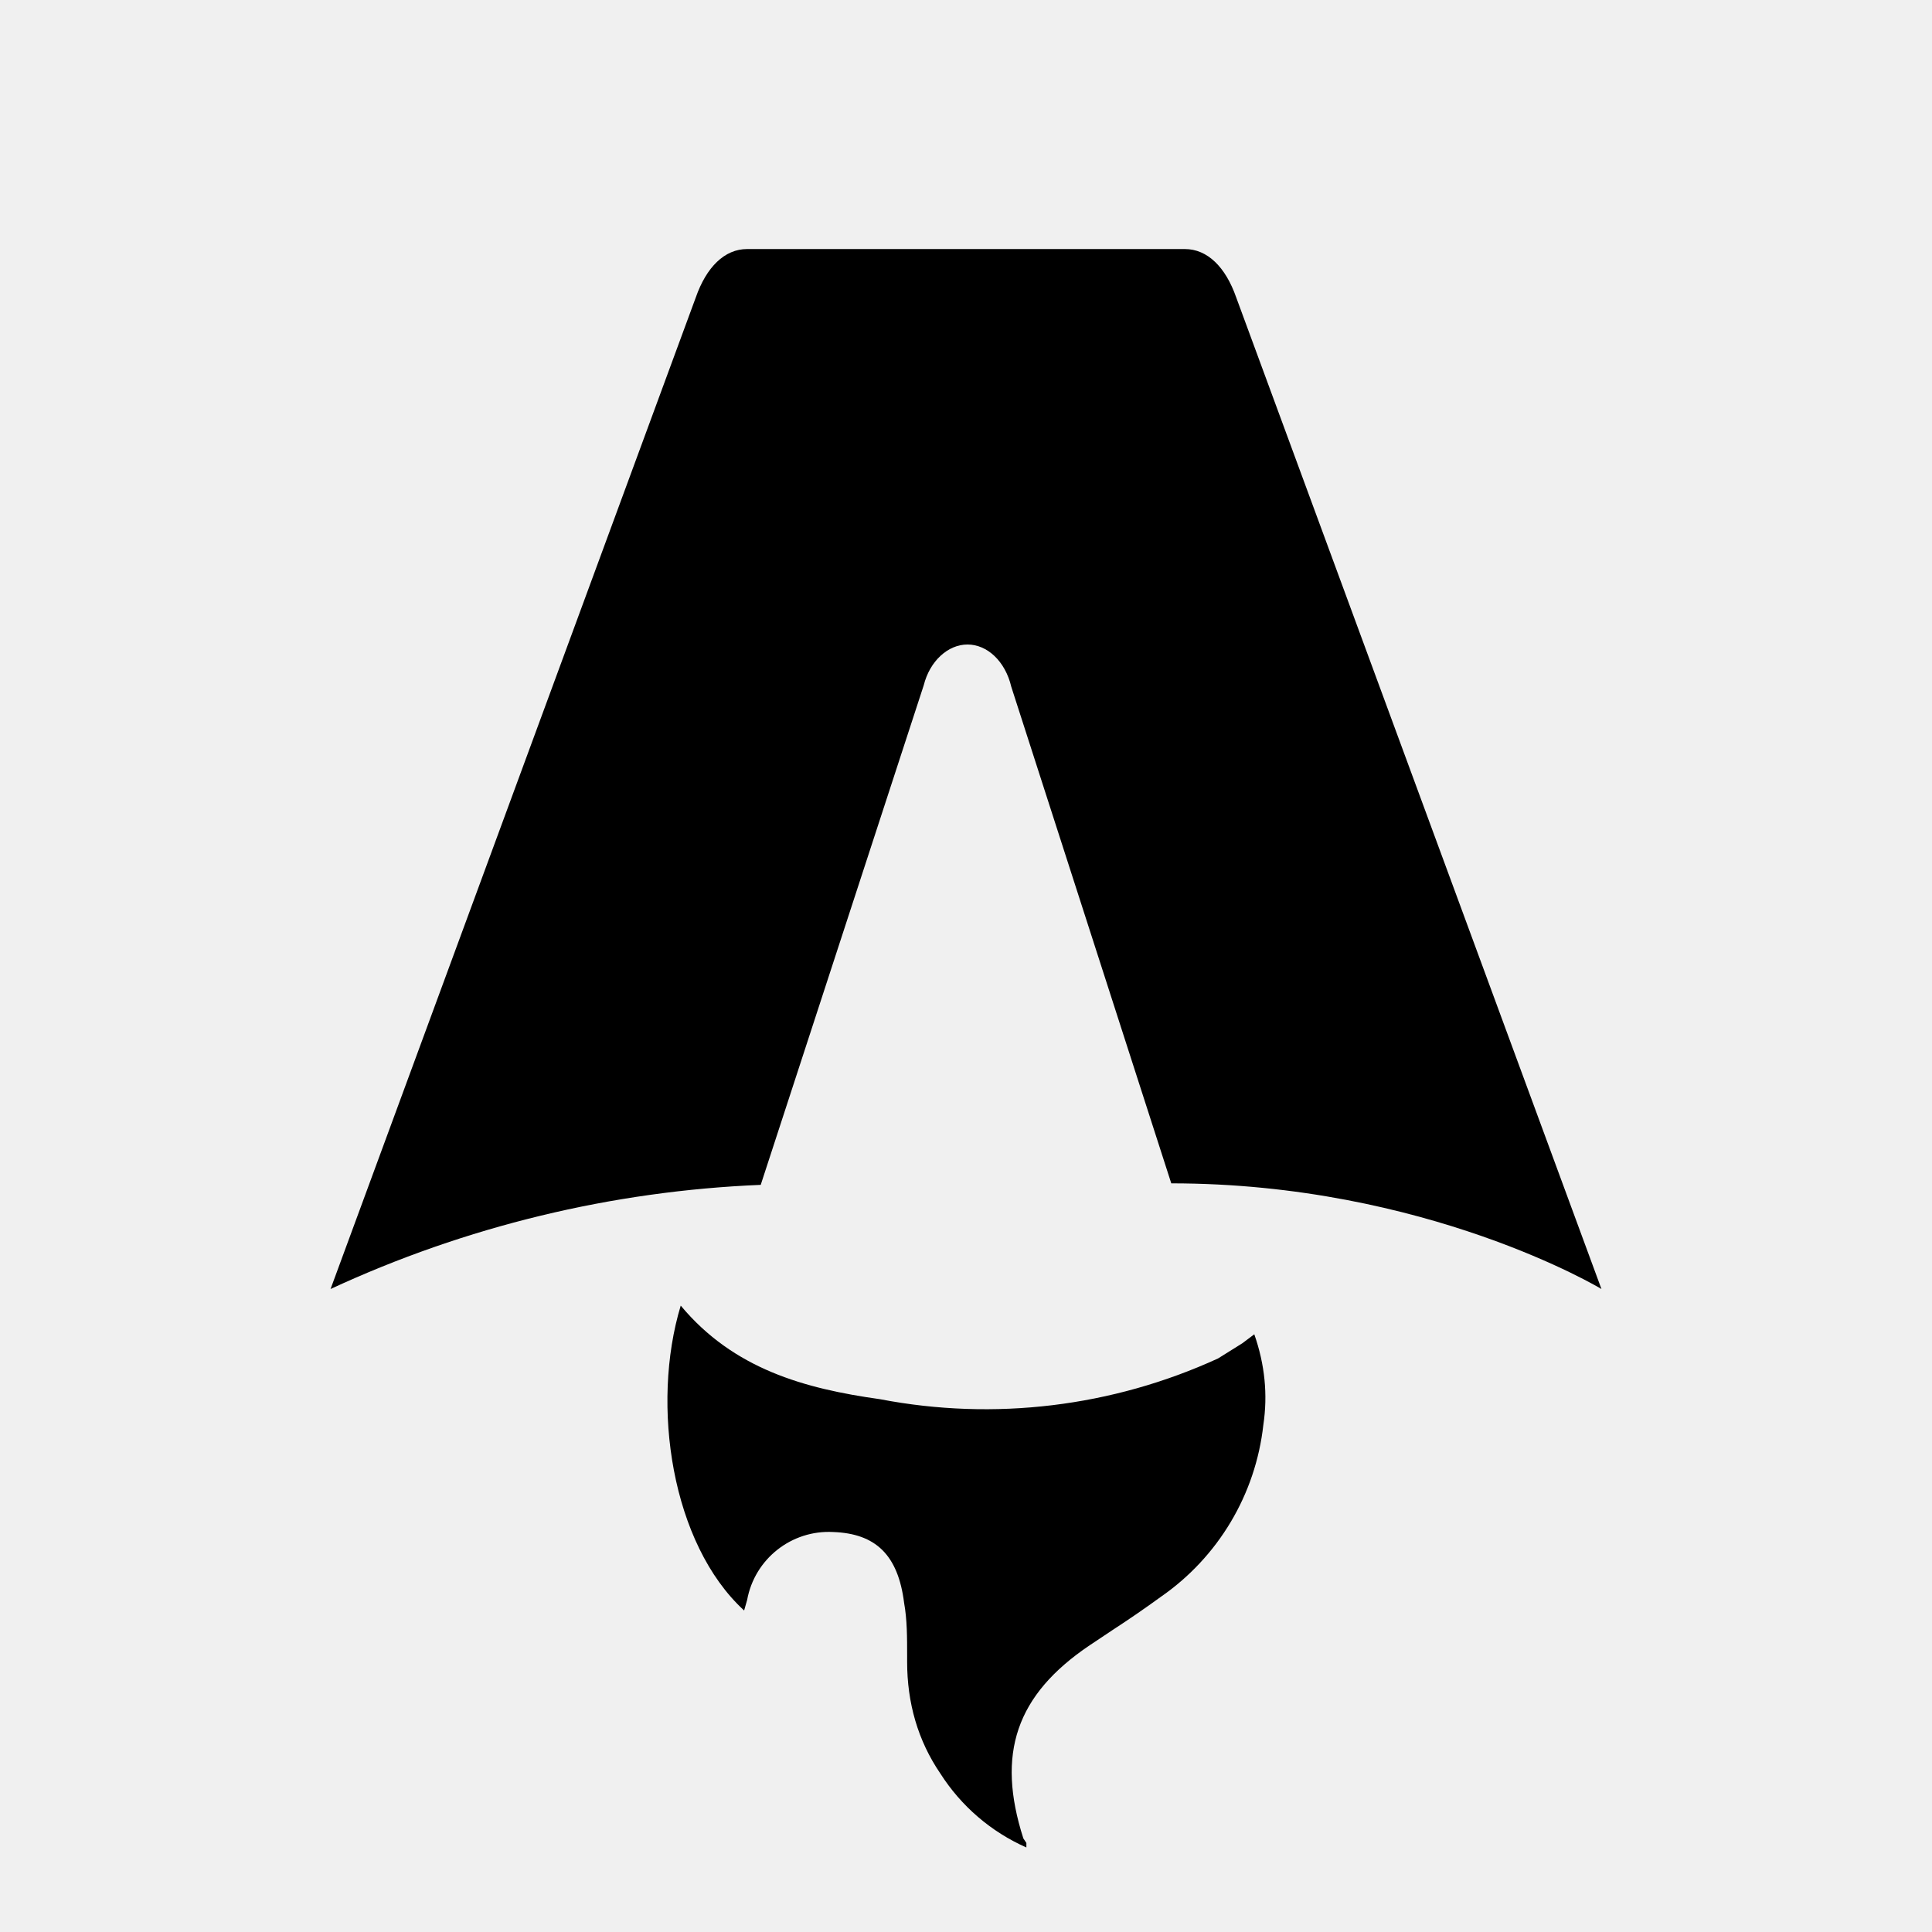
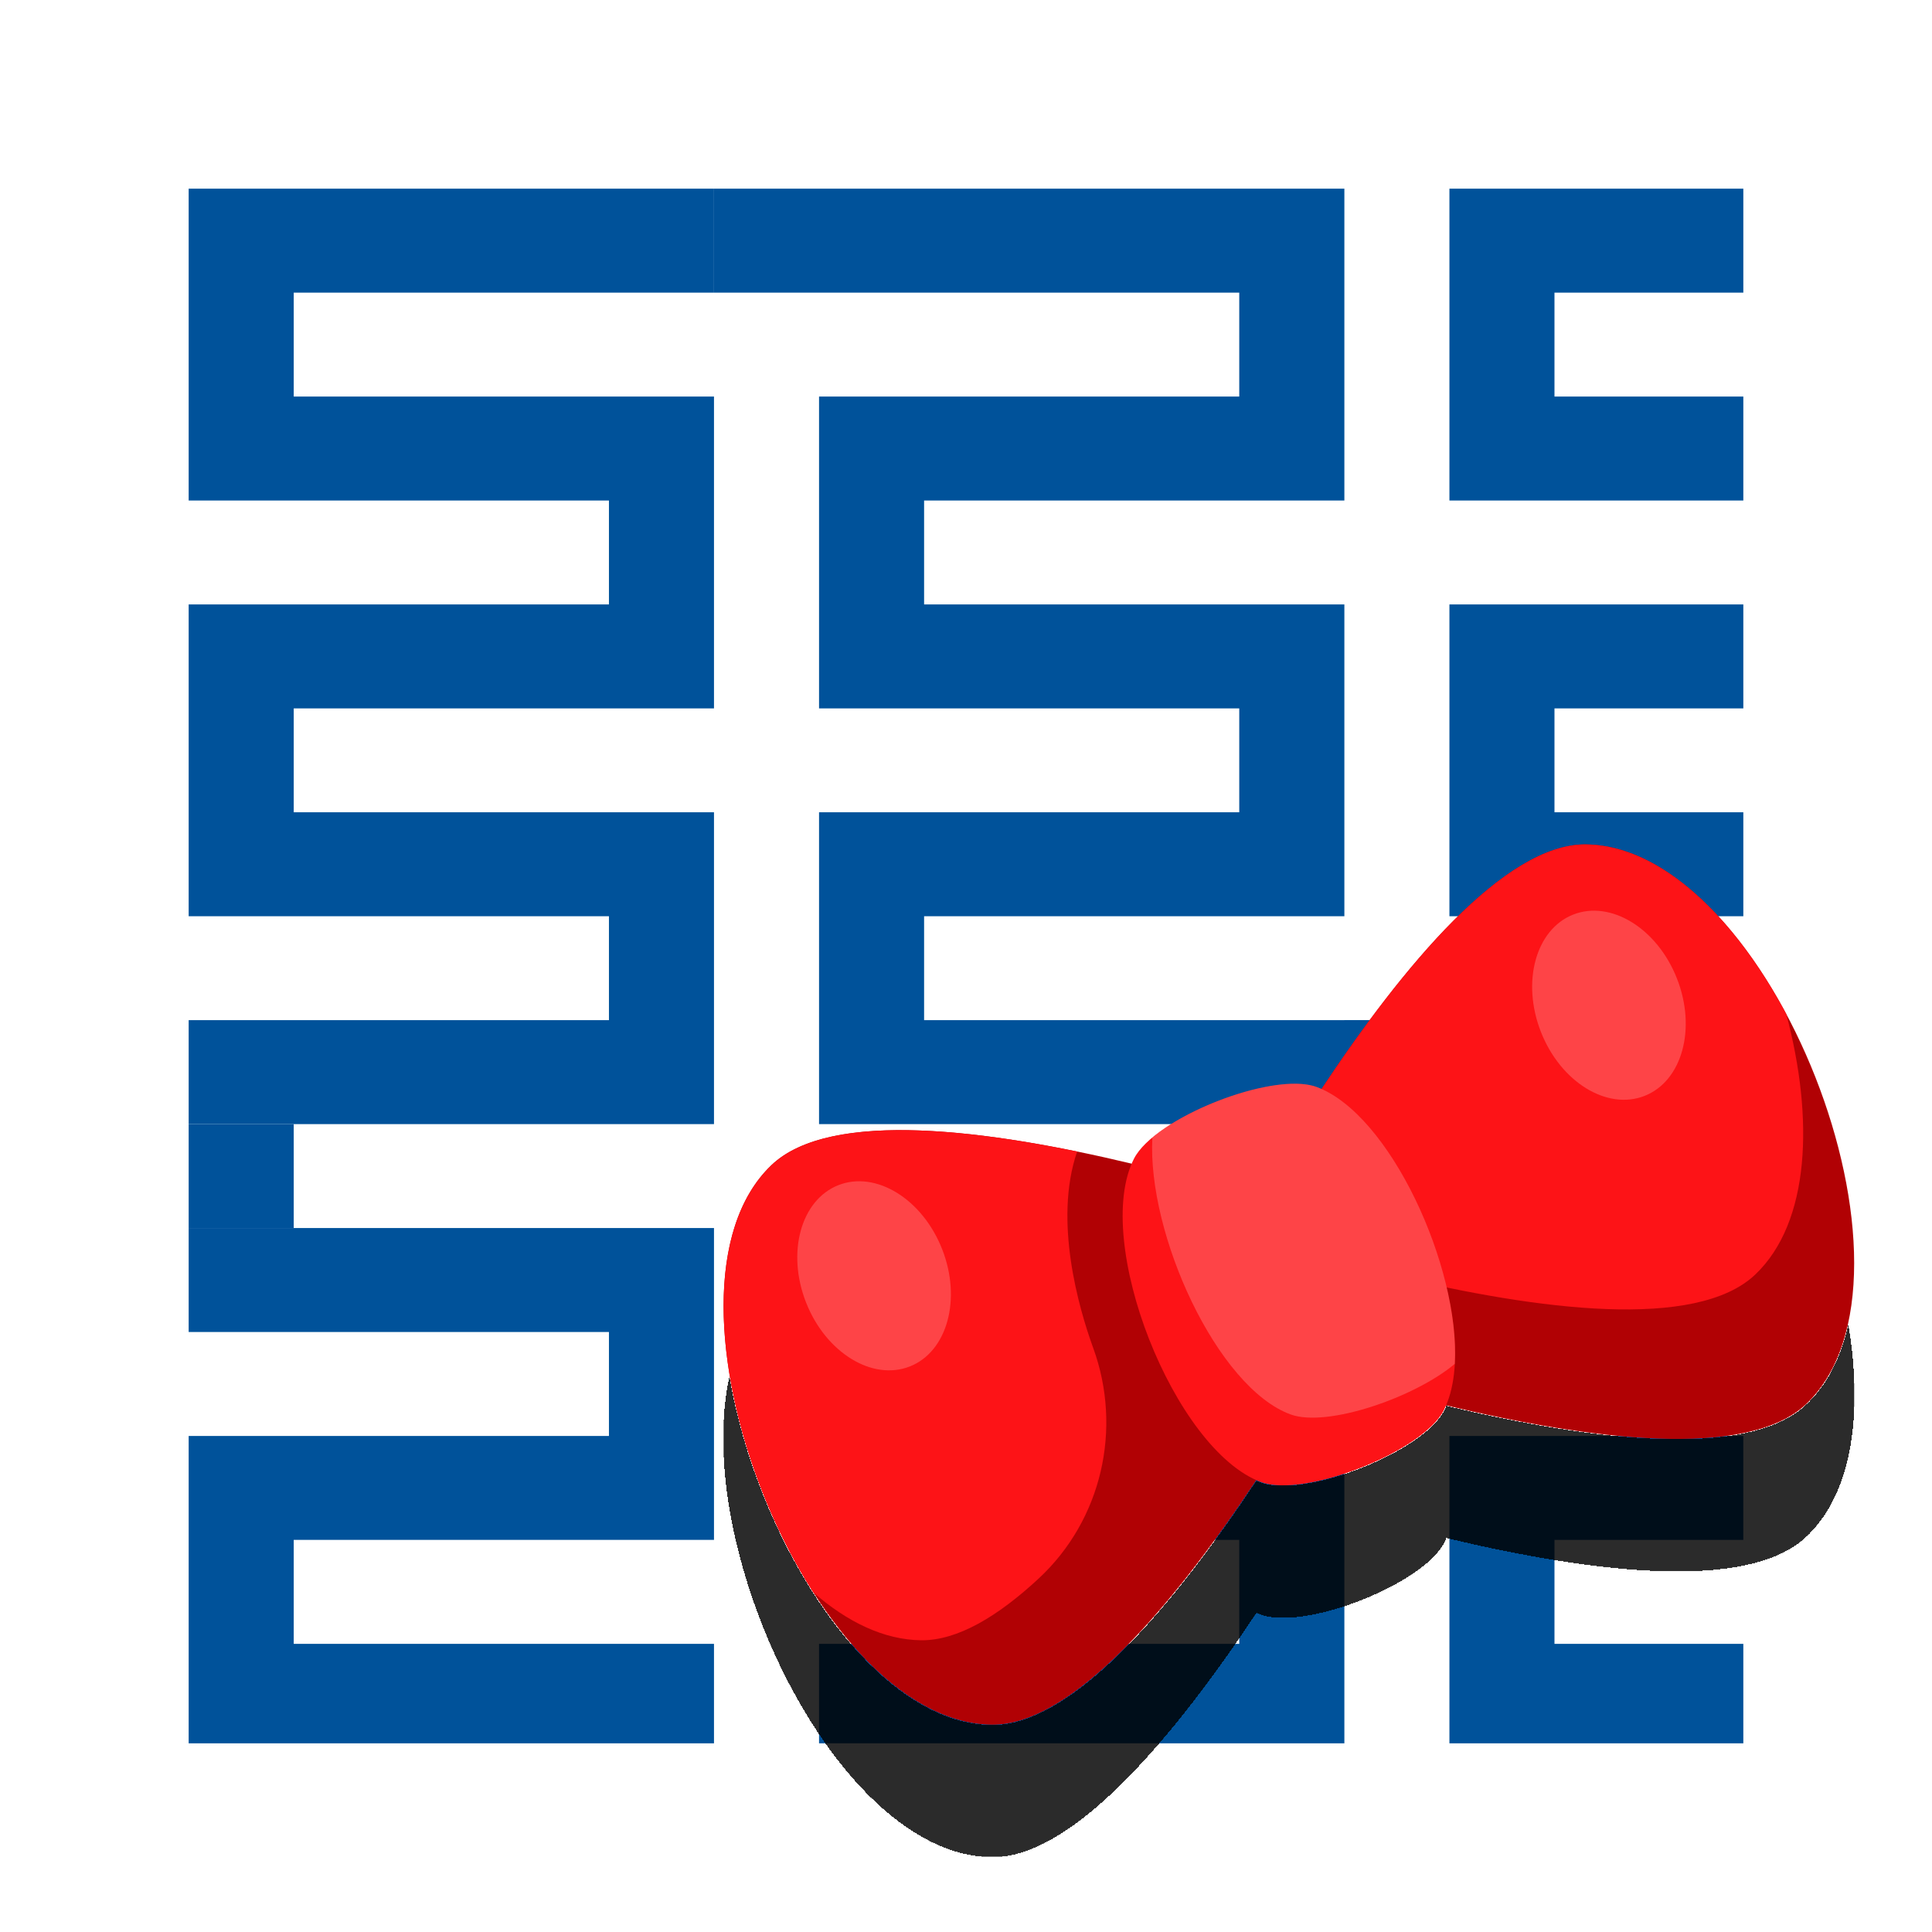
- <svg xmlns="http://www.w3.org/2000/svg" fill="none" viewBox="0 0 128 128">
-   <path d="M50.4 78.5a75.1 75.1 0 0 0-28.5 6.9l24.2-65.7c.7-2 1.9-3.2 3.4-3.2h29c1.5 0 2.7 1.2 3.4 3.2l24.2 65.7s-11.6-7-28.5-7L67 45.5c-.4-1.7-1.6-2.8-2.9-2.8-1.3 0-2.5 1.1-2.9 2.7L50.4 78.5Zm-1.1 28.2Zm-4.2-20.2c-2 6.6-.6 15.8 4.2 20.2a17.5 17.5 0 0 1 .2-.7 5.5 5.5 0 0 1 5.7-4.5c2.8.1 4.3 1.5 4.7 4.7.2 1.1.2 2.3.2 3.5v.4c0 2.7.7 5.2 2.2 7.4a13 13 0 0 0 5.7 4.9v-.3l-.2-.3c-1.8-5.6-.5-9.5 4.4-12.8l1.5-1a73 73 0 0 0 3.2-2.2 16 16 0 0 0 6.8-11.4c.3-2 .1-4-.6-6l-.8.6-1.6 1a37 37 0 0 1-22.4 2.7c-5-.7-9.7-2-13.2-6.2Z" />
-   <style>
-         path { fill: #000; }
-         @media (prefers-color-scheme: dark) {
-             path { fill: #FFF; }
-         }
-     </style>
+ <svg xmlns="http://www.w3.org/2000/svg" width="32" height="32" viewBox="0 0 32 32" fill="none">
+   <g clip-path="url(#clip0_446_4)">
+     <rect width="32" height="32" fill="white" />
+     <g clip-path="url(#clip1_446_4)">
+       <path d="M3.125 16.897H10.086V15.176H3.125V13.454V10.011H10.086V8.29H3.125V3.125H11.826V4.847H4.865V6.568H11.826V11.733H4.865V13.454H11.826V18.619H3.125V16.897Z" fill="#00529A" />
+       <path d="M3.125 22.062H10.086V23.784H3.125V25.505V28.948H10.086V30.67H3.125V35.834H11.826V34.113H4.865V32.391H11.826V27.227H4.865V25.505H11.826V20.34H3.125V22.062Z" fill="#00529A" />
+       <path d="M24.007 16.897H15.306V15.176H22.267V13.454V10.011H15.306V8.29H22.267V3.125H11.826V4.847H20.526V6.568H13.566V11.733H20.526V13.454H13.566V18.619H24.007V16.897Z" fill="#00529A" />
+       <path d="M24.007 22.062H15.306V23.784H22.267V25.505V28.948H15.306V30.67H22.267V35.834H11.826V34.113H20.526V32.391H13.566V27.227H20.526V25.505H13.566V20.34H24.007V22.062Z" fill="#00529A" />
+       <path d="M22.267 16.897H30.967V15.176H24.007V13.454V10.011H30.967V8.29H24.007V3.125H34.447V4.847H25.747V6.568H32.707V11.733H25.747V13.454H32.707V18.619H22.267V16.897Z" fill="#00529A" />
+       <path d="M22.267 22.062H30.967V23.784H24.007V25.505V28.948H30.967V30.67H24.007V35.834H34.447V34.113H25.747V32.391H32.707V27.227H25.747V25.505H32.707V20.34H22.267V22.062Z" fill="#00529A" />
+       <rect x="3.125" y="18.619" width="1.74" height="1.722" fill="#00529A" />
+     </g>
+     <g filter="url(#filter0_d_446_4)">
+       <path d="M26.268 13.986C24.92 13.972 23.229 16.015 21.888 18.037L23.951 23.278C26.311 23.843 28.94 24.185 29.917 23.255C32.131 21.148 29.325 14.019 26.268 13.986Z" fill="#B10104" />
+       <path d="M26.268 13.986C24.92 13.972 23.229 16.015 21.888 18.037L23.107 21.133C25.466 21.698 28.096 22.04 29.073 21.11C29.985 20.242 30.045 18.52 29.586 16.794C28.745 15.219 27.528 14 26.268 13.986Z" fill="#FD1317" />
+       <path d="M18.744 19.274C16.385 18.709 13.756 18.367 12.779 19.297C10.565 21.404 13.371 28.533 16.427 28.566C17.776 28.58 19.467 26.537 20.808 24.515L18.744 19.274Z" fill="#B10104" />
+       <path d="M18.094 22.29C17.875 21.68 17.445 20.219 17.841 19.073C15.747 18.643 13.632 18.484 12.779 19.297C11.354 20.653 12.008 24.089 13.471 26.375C14.03 26.863 14.639 27.161 15.258 27.168C15.858 27.174 16.527 26.773 17.202 26.147C18.25 25.175 18.595 23.663 18.105 22.321C18.102 22.31 18.098 22.3 18.094 22.29Z" fill="#FD1317" />
+       <path d="M23.914 23.359C23.566 24.043 21.612 24.812 20.891 24.549C19.449 24.023 18.086 20.56 18.782 19.192C19.13 18.509 21.084 17.739 21.805 18.003C23.247 18.529 24.61 21.992 23.914 23.359Z" fill="#FD1317" />
+       <path opacity="0.3" d="M21.805 18.003C21.207 17.784 19.762 18.276 19.087 18.841C18.999 20.443 20.161 22.984 21.378 23.428C21.976 23.646 23.422 23.154 24.096 22.59C24.185 20.988 23.023 18.447 21.805 18.003Z" fill="#FFBABA" />
+       <path opacity="0.3" d="M15.604 20.688C15.277 19.859 14.508 19.385 13.886 19.63C13.265 19.875 13.025 20.745 13.351 21.574C13.678 22.404 14.447 22.877 15.069 22.633C15.691 22.388 15.93 21.517 15.604 20.688Z" fill="#FFBABA" />
+       <path opacity="0.3" d="M27.775 16.206C27.449 15.377 26.68 14.904 26.058 15.148C25.436 15.393 25.197 16.264 25.523 17.093C25.849 17.922 26.618 18.396 27.24 18.151C27.862 17.906 28.102 17.036 27.775 16.206Z" fill="#FFBABA" />
+     </g>
+   </g>
+   <defs>
+     <filter id="filter0_d_446_4" x="11.985" y="13.986" width="18.726" height="16.767" filterUnits="userSpaceOnUse" color-interpolation-filters="sRGB">
+       <feFlood flood-opacity="0" result="BackgroundImageFix" />
+       <feColorMatrix in="SourceAlpha" type="matrix" values="0 0 0 0 0 0 0 0 0 0 0 0 0 0 0 0 0 0 127 0" result="hardAlpha" />
+       <feOffset dy="2.188" />
+       <feComposite in2="hardAlpha" operator="out" />
+       <feColorMatrix type="matrix" values="0 0 0 0 0 0 0 0 0 0 0 0 0 0 0 0 0 0 0.83 0" />
+       <feBlend mode="normal" in2="BackgroundImageFix" result="effect1_dropShadow_446_4" />
+       <feBlend mode="normal" in="SourceGraphic" in2="effect1_dropShadow_446_4" result="shape" />
+     </filter>
+     <clipPath id="clip0_446_4">
+       <rect width="32" height="32" fill="white" />
+     </clipPath>
+     <clipPath id="clip1_446_4">
+       <rect width="25.75" height="25.75" fill="white" transform="translate(3.125 3.125)" />
+     </clipPath>
+   </defs>
</svg>
